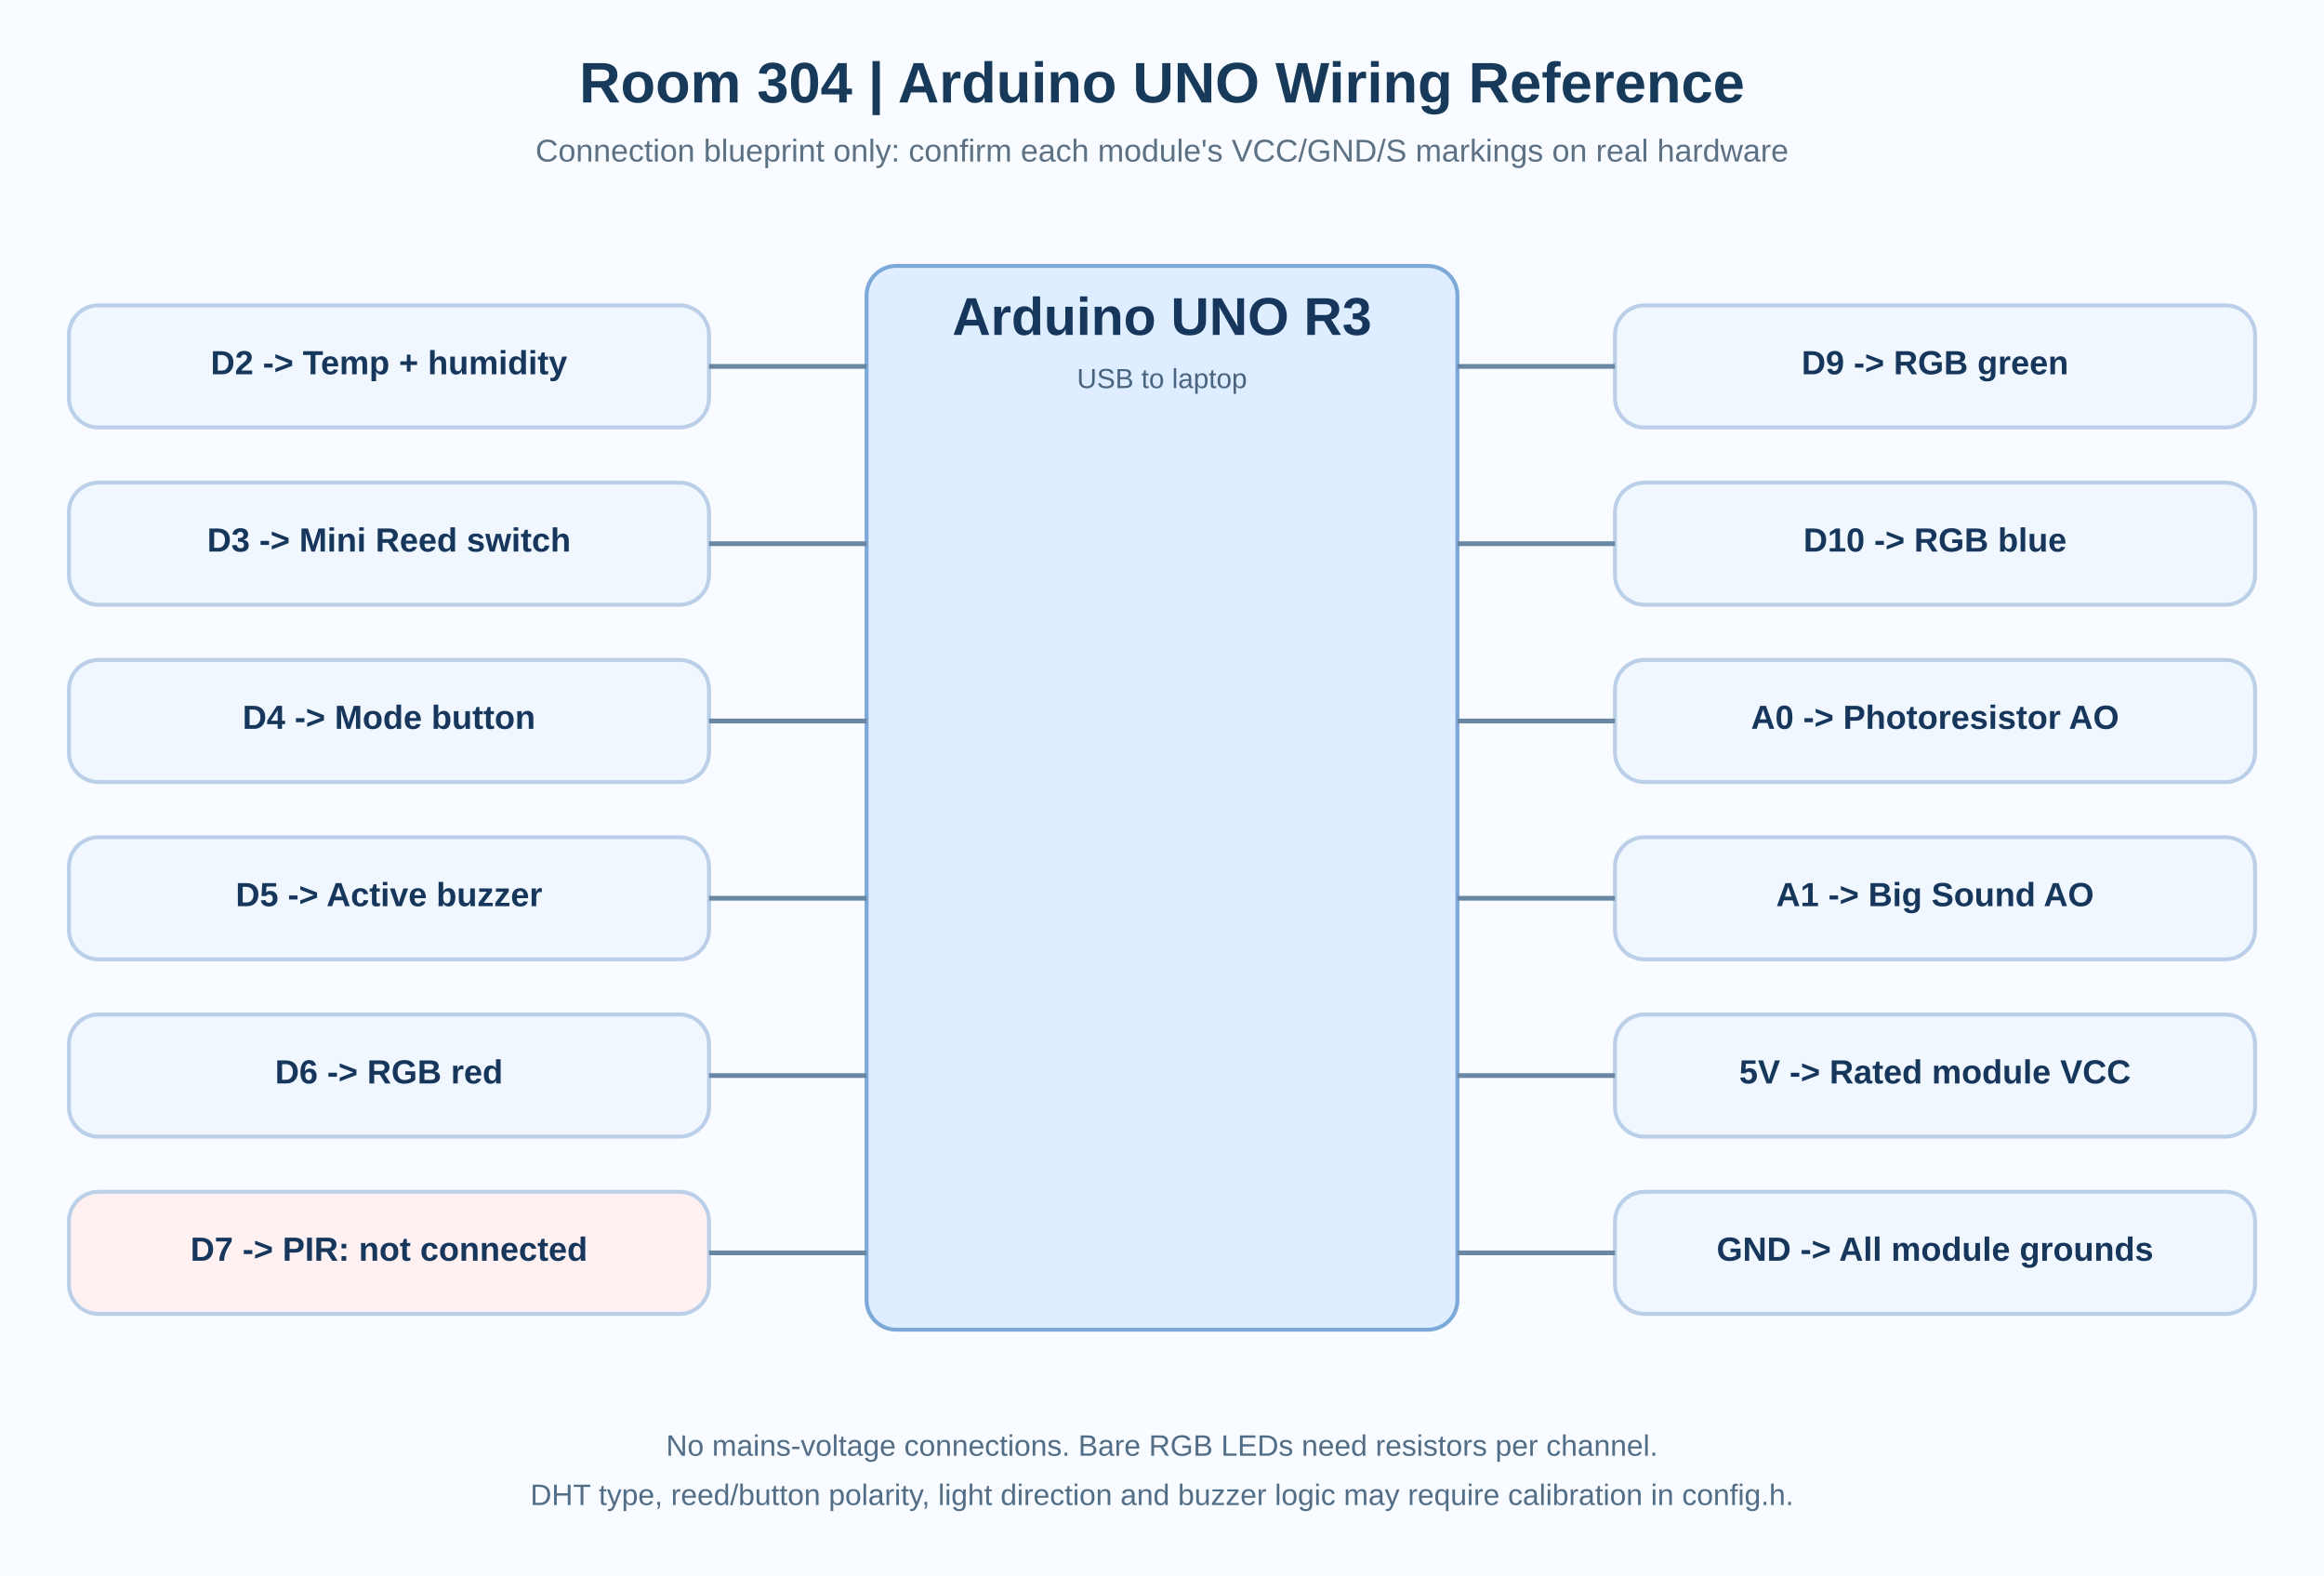
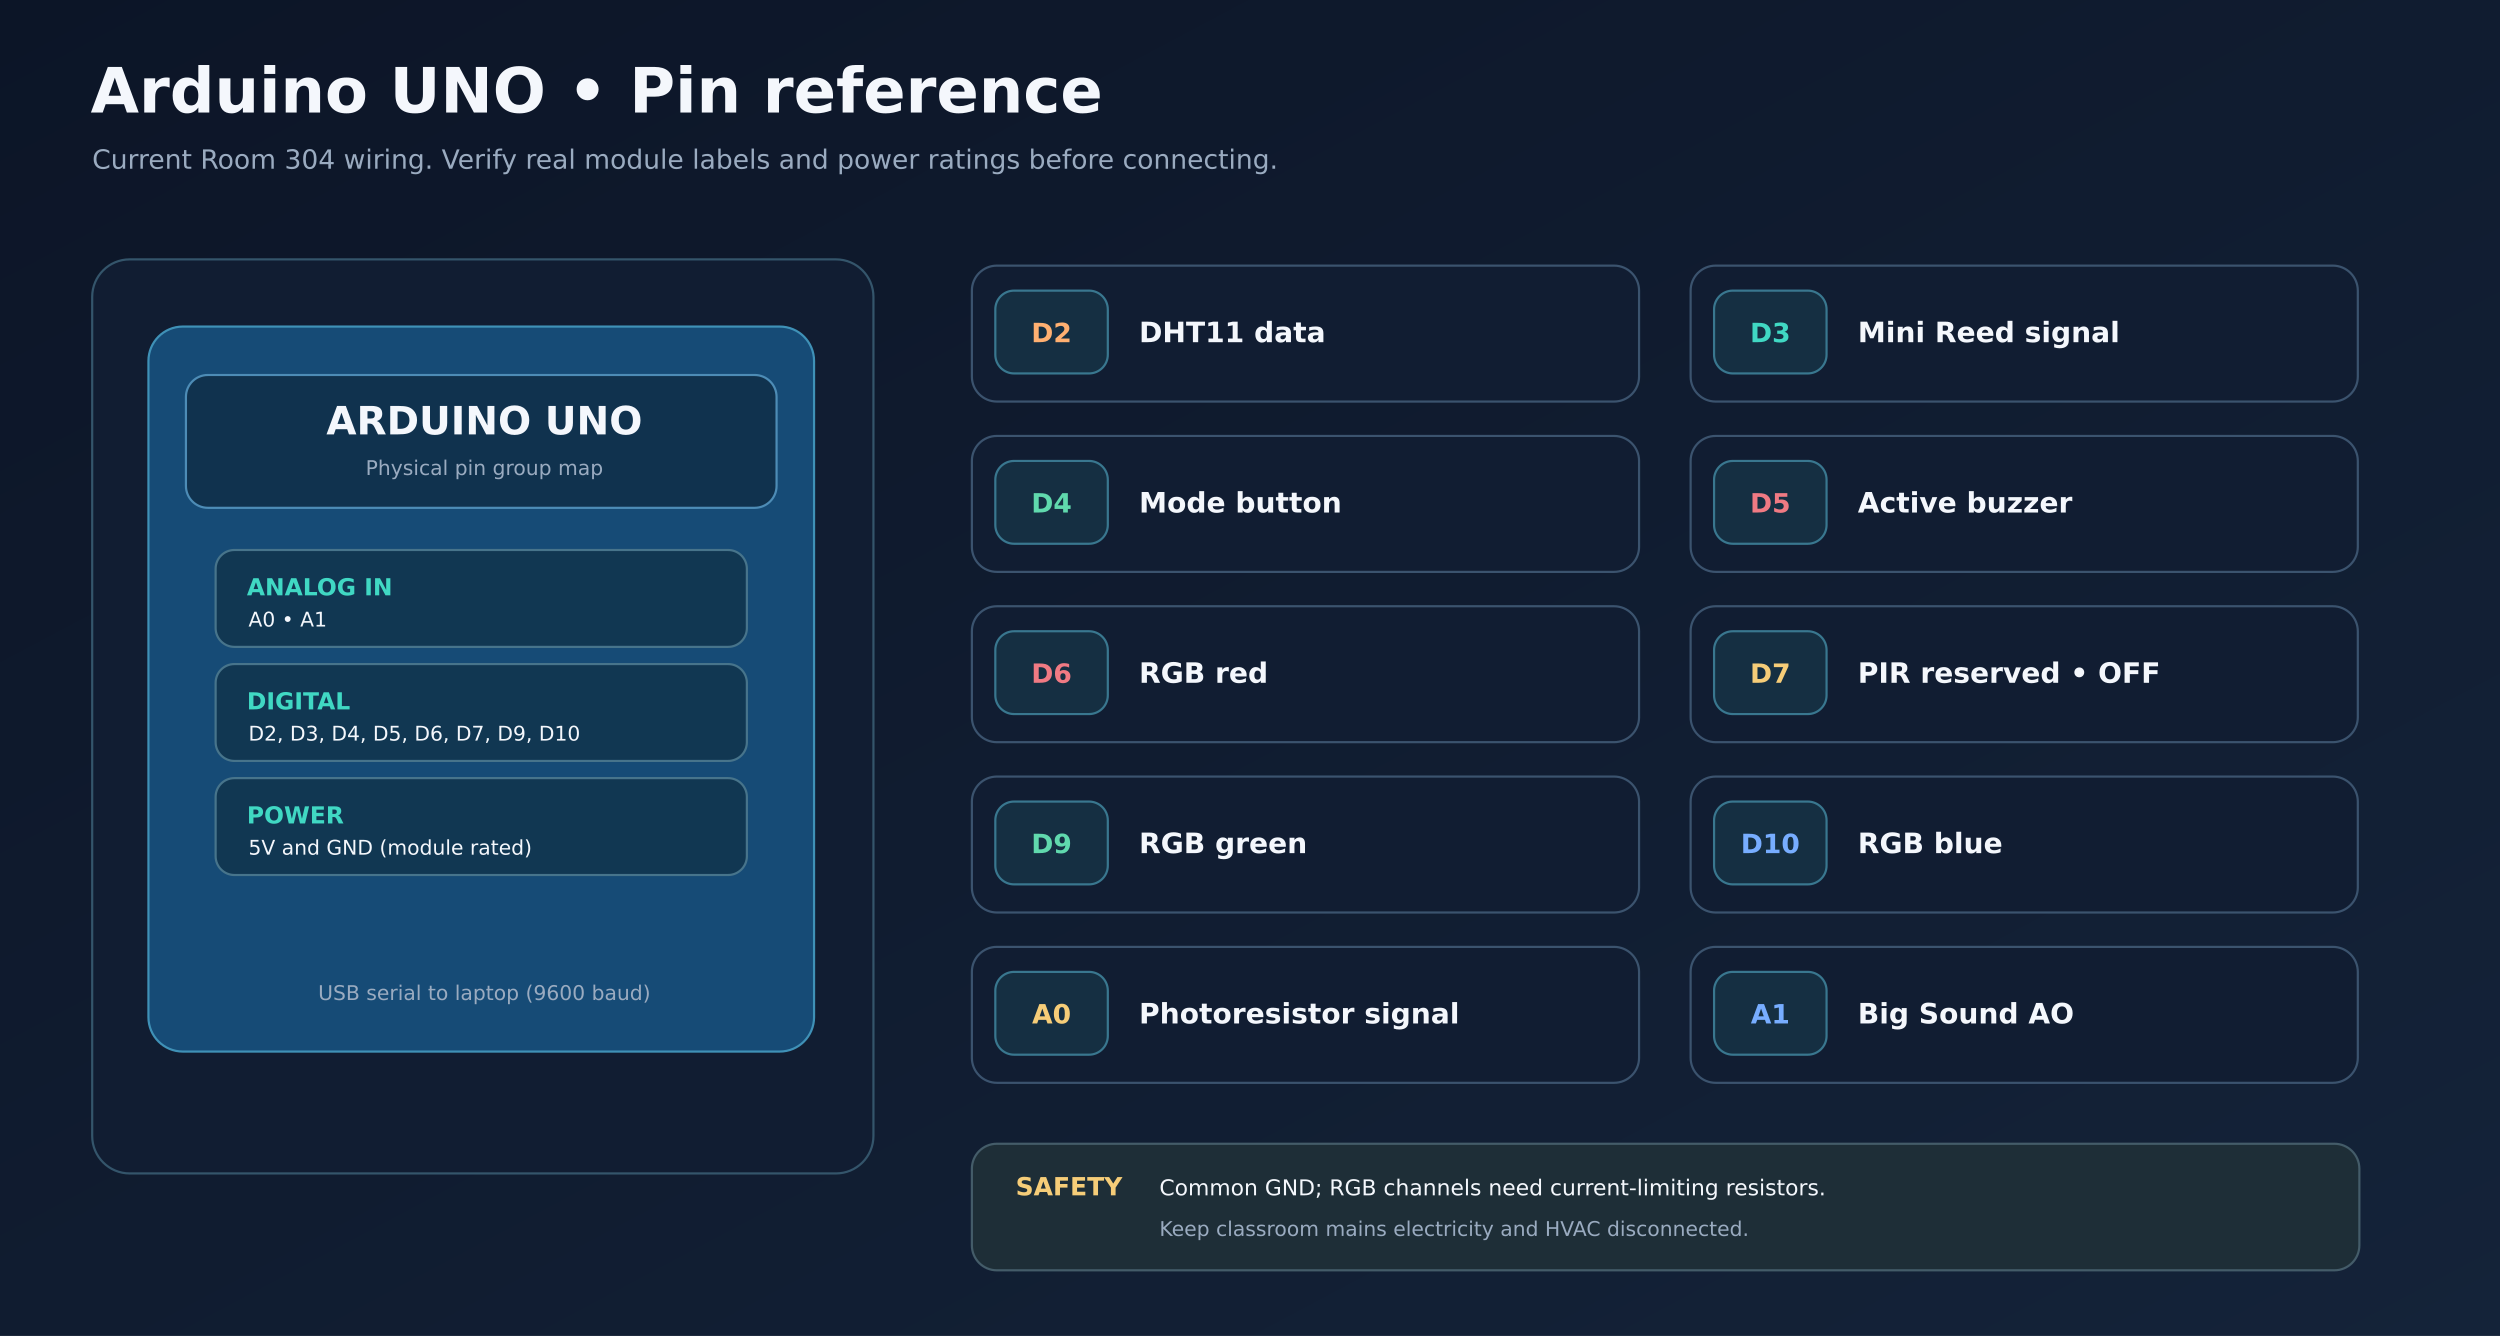
- <svg xmlns="http://www.w3.org/2000/svg" width="1180" height="800" viewBox="0 0 1180 800" role="img" aria-label="Arduino UNO proposed pin-to-module connections">
-   <rect width="1180" height="800" fill="#f8fbff" />
-   <g font-family="Arial,sans-serif">
-     <text x="590" y="52" text-anchor="middle" font-size="29" font-weight="700" fill="#17395a">Room 304 | Arduino UNO Wiring Reference</text>
-     <text x="590" y="82" text-anchor="middle" font-size="16" fill="#5d7184">Connection blueprint only: confirm each module's VCC/GND/S markings on real hardware</text>
-     <rect x="440" y="135" width="300" height="540" rx="15" fill="#deedff" stroke="#7ca9d7" stroke-width="2" />
-     <text x="590.0" y="170" text-anchor="middle" font-size="27" font-weight="700" fill="#16365c">Arduino UNO R3</text>
-     <text x="590.0" y="197" text-anchor="middle" font-size="14" fill="#49647e">USB to laptop</text>
-     <rect x="35" y="155" width="325" height="62" rx="15" fill="#f0f7ff" stroke="#bbd0e8" stroke-width="2" />
-     <text x="197.5" y="190" text-anchor="middle" font-size="17" font-weight="700" fill="#16365c">D2  -&gt;  Temp + humidity</text>
-     <path d="M360 186 L440 186" stroke="#6986a2" stroke-width="2.4" fill="none" />
-     <rect x="35" y="245" width="325" height="62" rx="15" fill="#f0f7ff" stroke="#bbd0e8" stroke-width="2" />
-     <text x="197.5" y="280" text-anchor="middle" font-size="17" font-weight="700" fill="#16365c">D3  -&gt;  Mini Reed switch</text>
-     <path d="M360 276 L440 276" stroke="#6986a2" stroke-width="2.4" fill="none" />
-     <rect x="35" y="335" width="325" height="62" rx="15" fill="#f0f7ff" stroke="#bbd0e8" stroke-width="2" />
-     <text x="197.5" y="370" text-anchor="middle" font-size="17" font-weight="700" fill="#16365c">D4  -&gt;  Mode button</text>
-     <path d="M360 366 L440 366" stroke="#6986a2" stroke-width="2.4" fill="none" />
-     <rect x="35" y="425" width="325" height="62" rx="15" fill="#f0f7ff" stroke="#bbd0e8" stroke-width="2" />
-     <text x="197.5" y="460" text-anchor="middle" font-size="17" font-weight="700" fill="#16365c">D5  -&gt;  Active buzzer</text>
-     <path d="M360 456 L440 456" stroke="#6986a2" stroke-width="2.4" fill="none" />
-     <rect x="35" y="515" width="325" height="62" rx="15" fill="#f0f7ff" stroke="#bbd0e8" stroke-width="2" />
-     <text x="197.5" y="550" text-anchor="middle" font-size="17" font-weight="700" fill="#16365c">D6  -&gt;  RGB red</text>
-     <path d="M360 546 L440 546" stroke="#6986a2" stroke-width="2.4" fill="none" />
-     <rect x="35" y="605" width="325" height="62" rx="15" fill="#fff1f1" stroke="#bbd0e8" stroke-width="2" />
-     <text x="197.5" y="640" text-anchor="middle" font-size="17" font-weight="700" fill="#16365c">D7  -&gt;  PIR: not connected</text>
-     <path d="M360 636 L440 636" stroke="#6986a2" stroke-width="2.4" fill="none" />
-     <rect x="820" y="155" width="325" height="62" rx="15" fill="#f0f7ff" stroke="#bbd0e8" stroke-width="2" />
-     <text x="982.5" y="190" text-anchor="middle" font-size="17" font-weight="700" fill="#16365c">D9  -&gt;  RGB green</text>
-     <path d="M740 186 L820 186" stroke="#6986a2" stroke-width="2.4" fill="none" />
-     <rect x="820" y="245" width="325" height="62" rx="15" fill="#f0f7ff" stroke="#bbd0e8" stroke-width="2" />
-     <text x="982.5" y="280" text-anchor="middle" font-size="17" font-weight="700" fill="#16365c">D10  -&gt;  RGB blue</text>
-     <path d="M740 276 L820 276" stroke="#6986a2" stroke-width="2.4" fill="none" />
-     <rect x="820" y="335" width="325" height="62" rx="15" fill="#f0f7ff" stroke="#bbd0e8" stroke-width="2" />
-     <text x="982.5" y="370" text-anchor="middle" font-size="17" font-weight="700" fill="#16365c">A0  -&gt;  Photoresistor AO</text>
-     <path d="M740 366 L820 366" stroke="#6986a2" stroke-width="2.4" fill="none" />
-     <rect x="820" y="425" width="325" height="62" rx="15" fill="#f0f7ff" stroke="#bbd0e8" stroke-width="2" />
-     <text x="982.5" y="460" text-anchor="middle" font-size="17" font-weight="700" fill="#16365c">A1  -&gt;  Big Sound AO</text>
-     <path d="M740 456 L820 456" stroke="#6986a2" stroke-width="2.4" fill="none" />
-     <rect x="820" y="515" width="325" height="62" rx="15" fill="#f0f7ff" stroke="#bbd0e8" stroke-width="2" />
-     <text x="982.5" y="550" text-anchor="middle" font-size="17" font-weight="700" fill="#16365c">5V  -&gt;  Rated module VCC</text>
-     <path d="M740 546 L820 546" stroke="#6986a2" stroke-width="2.4" fill="none" />
-     <rect x="820" y="605" width="325" height="62" rx="15" fill="#f0f7ff" stroke="#bbd0e8" stroke-width="2" />
-     <text x="982.5" y="640" text-anchor="middle" font-size="17" font-weight="700" fill="#16365c">GND  -&gt;  All module grounds</text>
-     <path d="M740 636 L820 636" stroke="#6986a2" stroke-width="2.4" fill="none" />
-     <text x="590" y="739" text-anchor="middle" font-size="15" fill="#526d86">No mains-voltage connections. Bare RGB LEDs need resistors per channel.</text>
-     <text x="590" y="764" text-anchor="middle" font-size="15" fill="#526d86">DHT type, reed/button polarity, light direction and buzzer logic may require calibration in config.h.</text>
-   </g>
+ <svg xmlns="http://www.w3.org/2000/svg" width="1600" height="855" viewBox="0 0 1600 855" role="img">
+   <defs>
+     <linearGradient id="bg" x1="0" y1="0" x2="1" y2="1">
+       <stop offset="0" stop-color="#0C1527" />
+       <stop offset="1" stop-color="#142339" />
+     </linearGradient>
+     <linearGradient id="ac" x1="0" y1="0" x2="1" y2="1">
+       <stop offset="0" stop-color="#46E3C9" />
+       <stop offset="1" stop-color="#4A9FE8" />
+     </linearGradient>
+     <marker id="arrow" markerWidth="12" markerHeight="12" refX="9" refY="5" orient="auto" markerUnits="userSpaceOnUse">
+       <path d="M0 0 L10 5 L0 10Z" fill="#53D9C6" />
+     </marker>
+   </defs>
+   <rect width="100%" height="100%" fill="url(#bg)" />
+   <text x="58" y="72" font-family="'DejaVu Sans', 'Arial', sans-serif" font-size="40" font-weight="800" text-anchor="start" fill="#F4F7FC">Arduino UNO • Pin reference</text>
+   <text x="59" y="108" font-family="'DejaVu Sans', 'Arial', sans-serif" font-size="17" font-weight="400" text-anchor="start" fill="#9AABC0">Current Room 304 wiring. Verify real module labels and power ratings before connecting.</text>
+   <rect x="59" y="166" width="500" height="585" rx="24" fill="#111D32" stroke="#34556B" stroke-width="1.4" />
+   <rect x="95" y="209" width="426" height="464" rx="22" fill="#164B76" stroke="#3F91B7" stroke-width="1.4" />
+   <rect x="119" y="240" width="378" height="85" rx="14" fill="#10324E" stroke="#4D8CB6" stroke-width="1.4" />
+   <text x="310" y="278" font-family="'DejaVu Sans', 'Arial', sans-serif" font-size="25" font-weight="800" text-anchor="middle" fill="#F4F7FC">ARDUINO UNO</text>
+   <text x="310" y="304" font-family="'DejaVu Sans', 'Arial', sans-serif" font-size="13" font-weight="400" text-anchor="middle" fill="#9AABC0">Physical pin group map</text>
+   <rect x="138" y="352" width="340" height="62" rx="12" fill="#113752" stroke="#47748B" stroke-width="1.4" />
+   <text x="158" y="381" font-family="'DejaVu Sans', 'Arial', sans-serif" font-size="15" font-weight="700" text-anchor="start" fill="#40D8C3">ANALOG IN</text>
+   <text x="159" y="401" font-family="'DejaVu Sans', 'Arial', sans-serif" font-size="13" font-weight="400" text-anchor="start" fill="#F4F7FC">A0 • A1</text>
+   <rect x="138" y="425" width="340" height="62" rx="12" fill="#113752" stroke="#47748B" stroke-width="1.4" />
+   <text x="158" y="454" font-family="'DejaVu Sans', 'Arial', sans-serif" font-size="15" font-weight="700" text-anchor="start" fill="#40D8C3">DIGITAL</text>
+   <text x="159" y="474" font-family="'DejaVu Sans', 'Arial', sans-serif" font-size="13" font-weight="400" text-anchor="start" fill="#F4F7FC">D2, D3, D4, D5, D6, D7, D9, D10</text>
+   <rect x="138" y="498" width="340" height="62" rx="12" fill="#113752" stroke="#47748B" stroke-width="1.4" />
+   <text x="158" y="527" font-family="'DejaVu Sans', 'Arial', sans-serif" font-size="15" font-weight="700" text-anchor="start" fill="#40D8C3">POWER</text>
+   <text x="159" y="547" font-family="'DejaVu Sans', 'Arial', sans-serif" font-size="13" font-weight="400" text-anchor="start" fill="#F4F7FC">5V and GND (module rated)</text>
+   <text x="310" y="640" font-family="'DejaVu Sans', 'Arial', sans-serif" font-size="13" font-weight="400" text-anchor="middle" fill="#9AABC0">USB serial to laptop (9600 baud)</text>
+   <rect x="622" y="170" width="427" height="87" rx="16" fill="#111D32" stroke="#3B536E" stroke-width="1.4" />
+   <rect x="637" y="186" width="72" height="53" rx="12" fill="#152F42" stroke="#39778F" stroke-width="1.4" />
+   <text x="673" y="219" font-family="'DejaVu Sans', 'Arial', sans-serif" font-size="17" font-weight="800" text-anchor="middle" fill="#FFB071">D2</text>
+   <text x="729" y="219" font-family="'DejaVu Sans', 'Arial', sans-serif" font-size="18" font-weight="600" text-anchor="start" fill="#F4F7FC">DHT11 data</text>
+   <rect x="1082" y="170" width="427" height="87" rx="16" fill="#111D32" stroke="#3B536E" stroke-width="1.4" />
+   <rect x="1097" y="186" width="72" height="53" rx="12" fill="#152F42" stroke="#39778F" stroke-width="1.4" />
+   <text x="1133" y="219" font-family="'DejaVu Sans', 'Arial', sans-serif" font-size="17" font-weight="800" text-anchor="middle" fill="#40D8C3">D3</text>
+   <text x="1189" y="219" font-family="'DejaVu Sans', 'Arial', sans-serif" font-size="18" font-weight="600" text-anchor="start" fill="#F4F7FC">Mini Reed signal</text>
+   <rect x="622" y="279" width="427" height="87" rx="16" fill="#111D32" stroke="#3B536E" stroke-width="1.4" />
+   <rect x="637" y="295" width="72" height="53" rx="12" fill="#152F42" stroke="#39778F" stroke-width="1.4" />
+   <text x="673" y="328" font-family="'DejaVu Sans', 'Arial', sans-serif" font-size="17" font-weight="800" text-anchor="middle" fill="#60D9AD">D4</text>
+   <text x="729" y="328" font-family="'DejaVu Sans', 'Arial', sans-serif" font-size="18" font-weight="600" text-anchor="start" fill="#F4F7FC">Mode button</text>
+   <rect x="1082" y="279" width="427" height="87" rx="16" fill="#111D32" stroke="#3B536E" stroke-width="1.4" />
+   <rect x="1097" y="295" width="72" height="53" rx="12" fill="#152F42" stroke="#39778F" stroke-width="1.4" />
+   <text x="1133" y="328" font-family="'DejaVu Sans', 'Arial', sans-serif" font-size="17" font-weight="800" text-anchor="middle" fill="#F07A83">D5</text>
+   <text x="1189" y="328" font-family="'DejaVu Sans', 'Arial', sans-serif" font-size="18" font-weight="600" text-anchor="start" fill="#F4F7FC">Active buzzer</text>
+   <rect x="622" y="388" width="427" height="87" rx="16" fill="#111D32" stroke="#3B536E" stroke-width="1.4" />
+   <rect x="637" y="404" width="72" height="53" rx="12" fill="#152F42" stroke="#39778F" stroke-width="1.4" />
+   <text x="673" y="437" font-family="'DejaVu Sans', 'Arial', sans-serif" font-size="17" font-weight="800" text-anchor="middle" fill="#F07A83">D6</text>
+   <text x="729" y="437" font-family="'DejaVu Sans', 'Arial', sans-serif" font-size="18" font-weight="600" text-anchor="start" fill="#F4F7FC">RGB red</text>
+   <rect x="1082" y="388" width="427" height="87" rx="16" fill="#111D32" stroke="#3B536E" stroke-width="1.4" />
+   <rect x="1097" y="404" width="72" height="53" rx="12" fill="#152F42" stroke="#39778F" stroke-width="1.4" />
+   <text x="1133" y="437" font-family="'DejaVu Sans', 'Arial', sans-serif" font-size="17" font-weight="800" text-anchor="middle" fill="#F6CD78">D7</text>
+   <text x="1189" y="437" font-family="'DejaVu Sans', 'Arial', sans-serif" font-size="18" font-weight="600" text-anchor="start" fill="#F4F7FC">PIR reserved  •  OFF</text>
+   <rect x="622" y="497" width="427" height="87" rx="16" fill="#111D32" stroke="#3B536E" stroke-width="1.4" />
+   <rect x="637" y="513" width="72" height="53" rx="12" fill="#152F42" stroke="#39778F" stroke-width="1.4" />
+   <text x="673" y="546" font-family="'DejaVu Sans', 'Arial', sans-serif" font-size="17" font-weight="800" text-anchor="middle" fill="#60D9AD">D9</text>
+   <text x="729" y="546" font-family="'DejaVu Sans', 'Arial', sans-serif" font-size="18" font-weight="600" text-anchor="start" fill="#F4F7FC">RGB green</text>
+   <rect x="1082" y="497" width="427" height="87" rx="16" fill="#111D32" stroke="#3B536E" stroke-width="1.4" />
+   <rect x="1097" y="513" width="72" height="53" rx="12" fill="#152F42" stroke="#39778F" stroke-width="1.4" />
+   <text x="1133" y="546" font-family="'DejaVu Sans', 'Arial', sans-serif" font-size="17" font-weight="800" text-anchor="middle" fill="#77ADFF">D10</text>
+   <text x="1189" y="546" font-family="'DejaVu Sans', 'Arial', sans-serif" font-size="18" font-weight="600" text-anchor="start" fill="#F4F7FC">RGB blue</text>
+   <rect x="622" y="606" width="427" height="87" rx="16" fill="#111D32" stroke="#3B536E" stroke-width="1.4" />
+   <rect x="637" y="622" width="72" height="53" rx="12" fill="#152F42" stroke="#39778F" stroke-width="1.4" />
+   <text x="673" y="655" font-family="'DejaVu Sans', 'Arial', sans-serif" font-size="17" font-weight="800" text-anchor="middle" fill="#F6CD78">A0</text>
+   <text x="729" y="655" font-family="'DejaVu Sans', 'Arial', sans-serif" font-size="18" font-weight="600" text-anchor="start" fill="#F4F7FC">Photoresistor signal</text>
+   <rect x="1082" y="606" width="427" height="87" rx="16" fill="#111D32" stroke="#3B536E" stroke-width="1.4" />
+   <rect x="1097" y="622" width="72" height="53" rx="12" fill="#152F42" stroke="#39778F" stroke-width="1.4" />
+   <text x="1133" y="655" font-family="'DejaVu Sans', 'Arial', sans-serif" font-size="17" font-weight="800" text-anchor="middle" fill="#77ADFF">A1</text>
+   <text x="1189" y="655" font-family="'DejaVu Sans', 'Arial', sans-serif" font-size="18" font-weight="600" text-anchor="start" fill="#F4F7FC">Big Sound AO</text>
+   <rect x="622" y="732" width="888" height="81" rx="16" fill="#1E2E37" stroke="#445C69" stroke-width="1.4" />
+   <text x="650" y="765" font-family="'DejaVu Sans', 'Arial', sans-serif" font-size="16" font-weight="800" text-anchor="start" fill="#F6CD78">SAFETY</text>
+   <text x="742" y="765" font-family="'DejaVu Sans', 'Arial', sans-serif" font-size="14" font-weight="400" text-anchor="start" fill="#F4F7FC">Common GND; RGB channels need current-limiting resistors.</text>
+   <text x="742" y="791" font-family="'DejaVu Sans', 'Arial', sans-serif" font-size="13" font-weight="400" text-anchor="start" fill="#9AABC0">Keep classroom mains electricity and HVAC disconnected.</text>
</svg>
